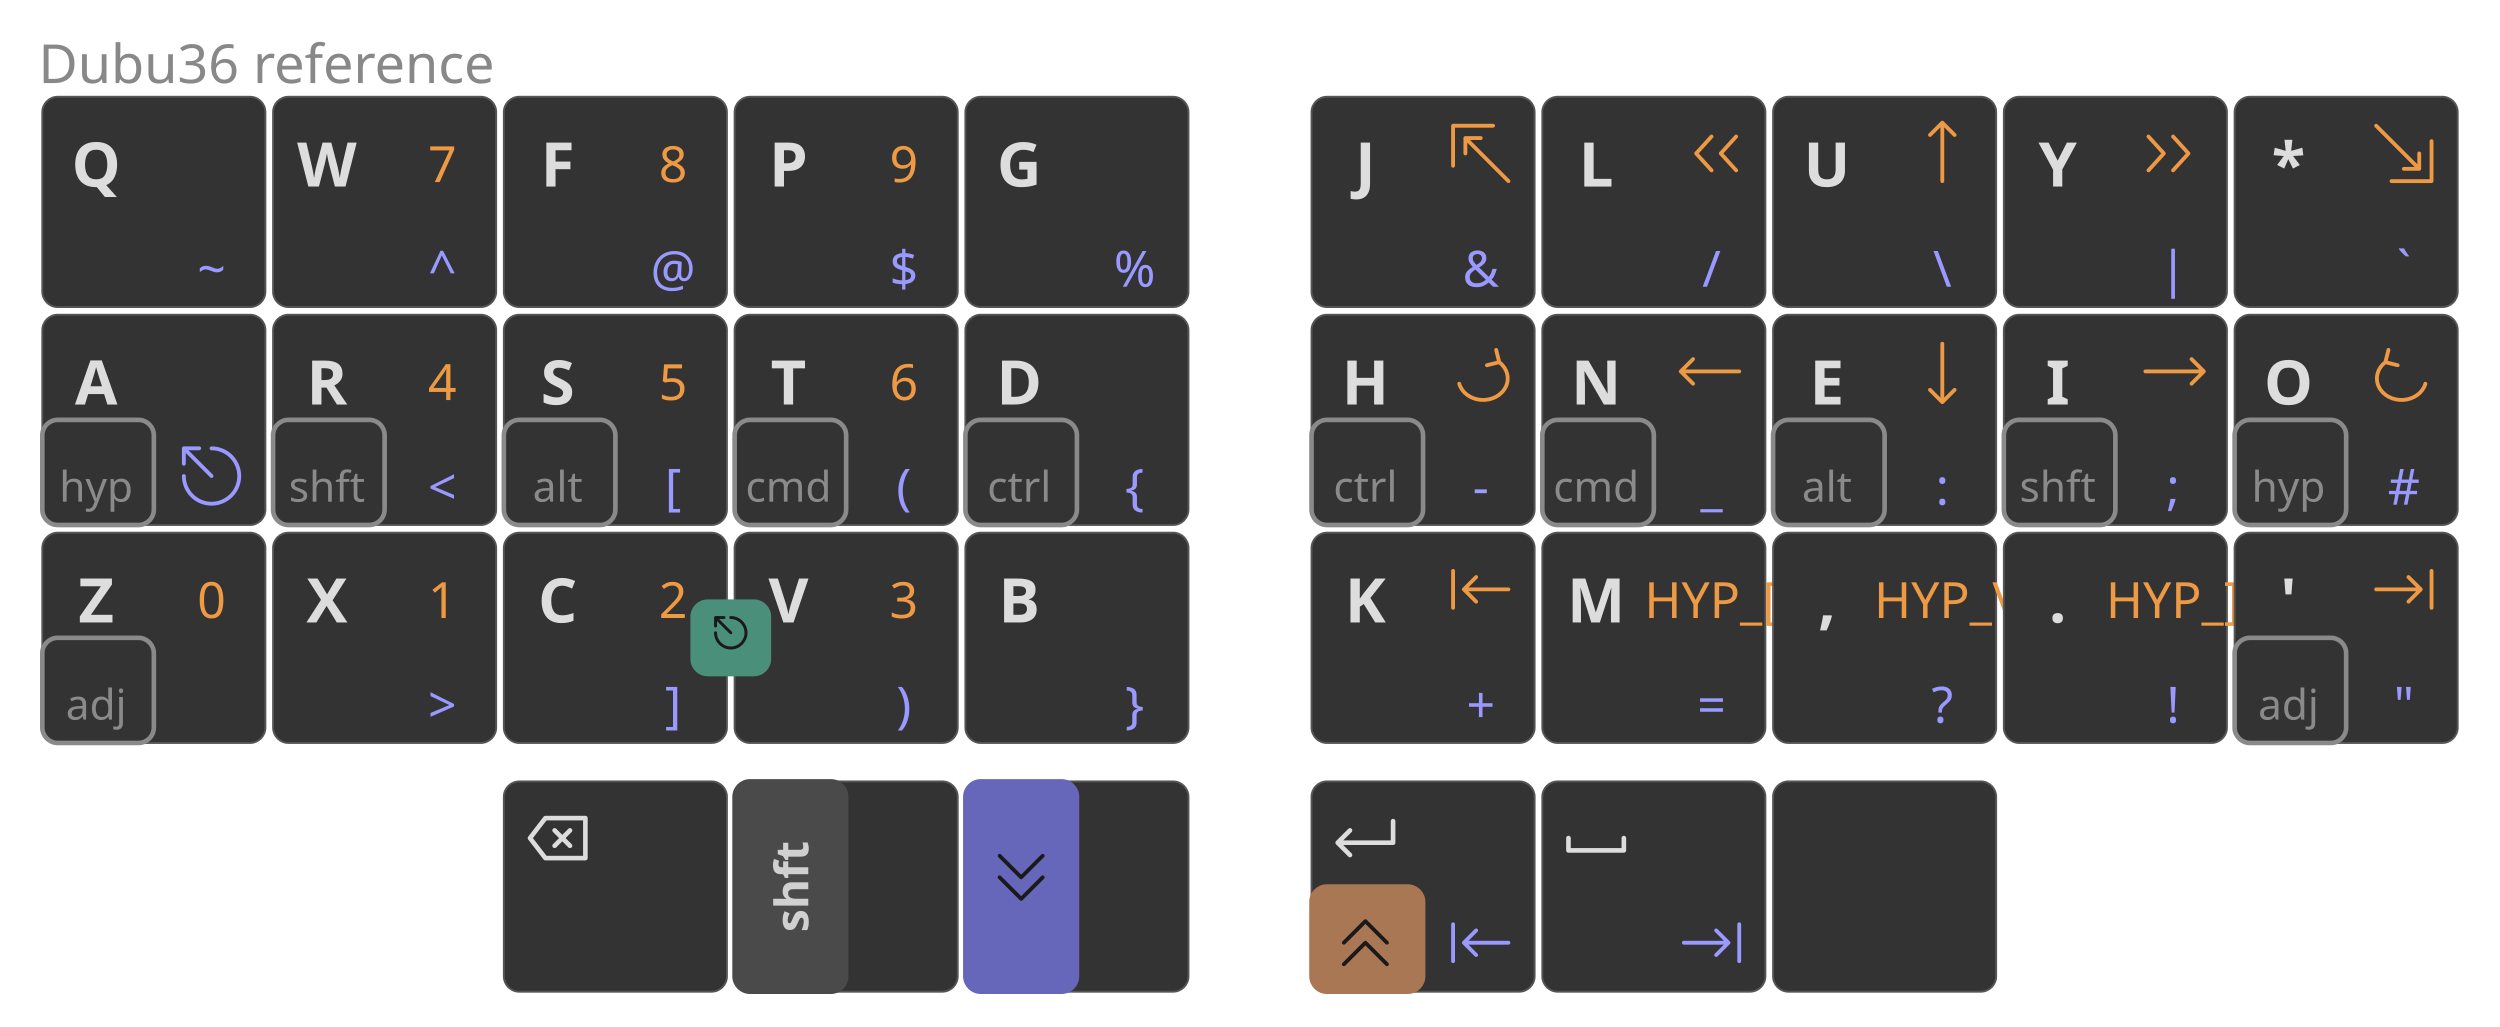
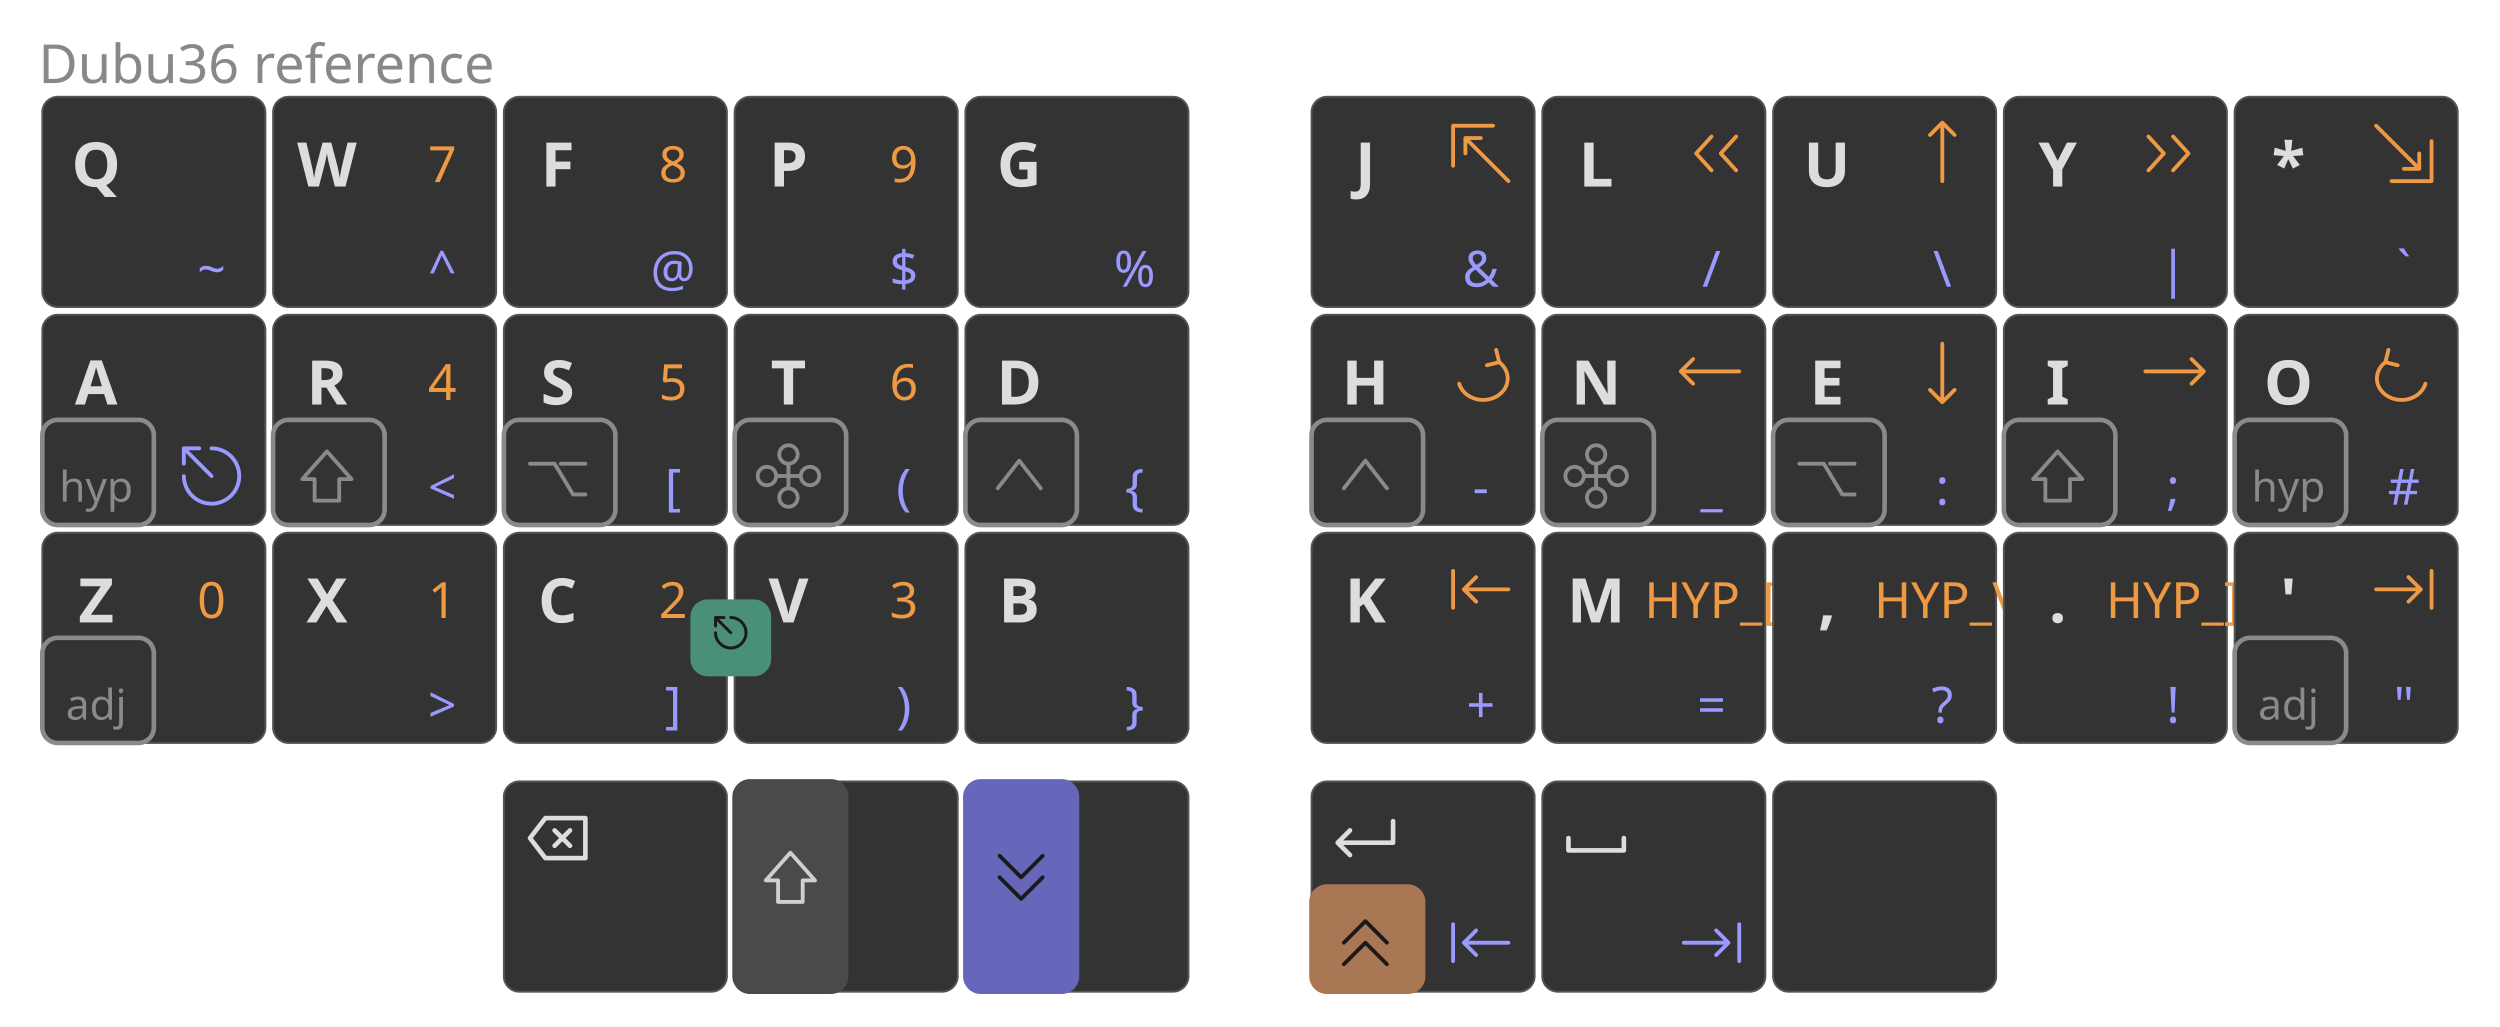
<svg xmlns="http://www.w3.org/2000/svg" class="keymap" width="650" height="267" viewBox="-10 -24 650.0 266.68">
  <style>svg.keymap { background: #1e1e2e; font-family: sans-serif; }
    rect.keycap { fill: #333333; stroke: #555555; stroke-width: 0.5px; }
    text { fill: #c8c8c8; text-anchor: middle; dominant-baseline: central; }
    text.base { font-size: 16px; font-weight: 600; fill: #dddddd; }
    text.hold { font-size: 11px; }
    text.sym { font-size: 13px; fill: #9999ff; }
    text.num { font-size: 13px; fill: #ee9944; }
    text.oneshot { font-size: 12px; font-weight: 600; }
    use.glyph { fill: none; stroke: #c8c8c8; stroke-width: 2.5px;
                stroke-linecap: round; stroke-linejoin: round; }
    use.glyph.base { stroke: #dddddd; stroke-width: 3px; }
    use.glyph.sym { stroke: #9999ff; }
    use.glyph.num { stroke: #ee9944; }
    use.glyph.hold.tap-preferred.mod { stroke: #8a8a8a; }
    use.glyph.hold.hold-preferred.mod, use.glyph.oneshot.mod { stroke: #d0d0d0; }
    use.glyph.hold.hold-preferred.sym, use.glyph.oneshot.sym,
    use.glyph.hold.hold-preferred.nav, use.glyph.oneshot.nav { stroke: #1a1a1a; }
    use.glyph.hold.tap-preferred.sym { stroke: #9999ff; }
    use.glyph.hold.tap-preferred.nav { stroke: #ee9944; }
    rect.hold-box { stroke-width: 1.2px; }
    rect.hold-box.tap-preferred.mod { fill: none; stroke: #8a8a8a; }
    rect.hold-box.tap-preferred.sym { fill: none; stroke: #9999ff; }
    rect.hold-box.tap-preferred.nav { fill: none; stroke: #ee9944; }
    rect.hold-box.hold-preferred.mod { fill: #4a4a4a; stroke: #4a4a4a; }
    rect.hold-box.hold-preferred.sym { fill: #6666bb; stroke: #6666bb; }
    rect.hold-box.hold-preferred.nav { fill: #aa7755; stroke: #aa7755; }
    rect.hold-box.oneshot.mod { fill: #4a4a4a; stroke: #4a4a4a; }
    rect.hold-box.oneshot.sym { fill: #6666bb; stroke: #6666bb; }
    rect.hold-box.oneshot.nav { fill: #aa7755; stroke: #aa7755; }
    text.hold.hold-preferred.mod, text.oneshot.mod { fill: #d0d0d0; font-weight: 700; }
    text.hold.hold-preferred.sym, text.oneshot.sym,
    text.hold.hold-preferred.nav, text.oneshot.nav { fill: #1a1a1a; font-weight: 700; }
    text.hold.tap-preferred { fill: #8a8a8a; }
    text.title { font-size: 14px; fill: #888888; text-anchor: start; }
    rect.combo-badge { fill: #4a8f7a; stroke: #4a8f7a; }
    use.glyph.combo { stroke: #1a1a1a; stroke-width: 3.5px; }
    text.combo { font-size: 9px; font-weight: 700; fill: #1a1a1a; }</style>
  <defs>
    <path id="glyph_backspace" class="symbol" transform="scale(0.4) translate(-24,-30)" d="M22,19l10,10 M22,29l10-10 M6,24l10,13h26v-26h-26z" />
    <path id="glyph_delete-word" class="symbol" transform="scale(0.4) translate(-24,-30)" d="M22,19l10,10 M22,29l10-10 M6,24l10,13h26v-26h-26z M6,17l-6,7,6,7" />
    <path id="glyph_return" class="symbol" transform="scale(0.4) translate(-24,-30)" d="M42,13V27H6 m8-8l-8,8l8,8" />
    <path id="glyph_space" class="symbol" transform="scale(0.4) translate(-24,-30)" d="M42,24V32H6V24" />
    <path id="glyph_escape" class="symbol" transform="scale(0.4) translate(-24,-30)" d="M24,24l-18-18 m0,10v-10h10 M24,6A18,18,0,1,1,6,24" />
    <path id="glyph_up" class="symbol" transform="scale(0.4) translate(-24,-30)" d="M24,42v-36 m-8,6l8-8l8,8" />
    <path id="glyph_down" class="symbol" transform="scale(0.4) translate(-24,-30)" d="M24,6v36 m-8,-6l8,8l8-8" />
    <path id="glyph_left" class="symbol" transform="scale(0.4) translate(-24,-30)" d="M42,24h-36 m6-8l-8,8l8,8" />
    <path id="glyph_right" class="symbol" transform="scale(0.4) translate(-24,-30)" d="M6,24h36 m-6-8l8,8l-8,8" />
    <path id="glyph_tab" class="symbol" transform="scale(0.4) translate(-24,-30)" d="M6,24h27 m-6-8l8,8l-8,8 M42,12V36" />
    <path id="glyph_btab" class="symbol" transform="scale(0.4) translate(-24,-30)" d="M42,24h-27 m6-8l-8,8l8,8 M6,12V36" />
    <path id="glyph_home" class="symbol" transform="scale(0.4) translate(-24,-30)" d="M42,42l-28-28 m0,10v-10h10 m8-8h-26v26" />
    <path id="glyph_end" class="symbol" transform="scale(0.4) translate(-24,-30)" d="M6,6l28,28 m0-10v10h-10 m-8,8h26v-26" />
    <path id="glyph_word-right" class="symbol" transform="scale(0.4) translate(-24,-30)" d="M8,13l10,11-10,11 M24,13l10,11-10,11" />
    <path id="glyph_word-left" class="symbol" transform="scale(0.4) translate(-24,-30)" d="M40,13l-10,11,10,11 M24,13l-10,11,10,11" />
    <path id="glyph_hist-fwd" class="symbol" transform="scale(0.4) translate(-24,-30)" d="M10,32A16,14,0,1,0,36,18 m-2,-8l2,8l-8,2" />
    <path id="glyph_hist-back" class="symbol" transform="scale(0.4) translate(-24,-30)" d="M38,32A16,14,0,1,1,12,18 m2,-8l-2,8l8,2" />
    <path id="glyph_lwr" class="symbol" transform="scale(0.4) translate(-24,-30)" d="M10,10l14,14 14,-14 M10,24l14,14 14,-14" />
    <path id="glyph_rse" class="symbol" transform="scale(0.4) translate(-24,-30)" d="M10,24l14,-14 14,14 M10,38l14,-14 14,14" />
+     <path id="glyph_shift" class="symbol" transform="scale(0.4) translate(-24,-30)" d="M24,8 L40,26 H32 V40 H16 V26 H8 Z" />
+     <path id="glyph_ctrl" class="symbol" transform="scale(0.4) translate(-24,-30)" d="M10,32 L24,14 L38,32" />
+     <path id="glyph_alt" class="symbol" transform="scale(0.4) translate(-24,-30)" d="M6,16 H22 L34,36 H42 M26,16 H42" />
+     <path id="glyph_cmd" class="symbol" transform="scale(0.4) translate(-24,-30)" d="M24,17v14 M17,24h14 M24,10m-6,0a6,6 0 1,0 12,0a6,6 0 1,0 -12,0 M24,38m-6,0a6,6 0 1,0 12,0a6,6 0 1,0 -12,0 M10,24m-6,0a6,6 0 1,0 12,0a6,6 0 1,0 -12,0 M38,24m-6,0a6,6 0 1,0 12,0a6,6 0 1,0 -12,0" />
  </defs>
  <text class="title" x="0" y="-8">Dubu36 reference</text>
  <g transform="translate(0.00,0.00)">
    <rect class="keycap" x="1.0" y="1.0" width="58.0" height="54.67" rx="4.0" ry="4.0" />
    <text class="base" x="15.0" y="18.134">Q</text>
    <text class="sym" x="45.0" y="45.336">~</text>
  </g>
  <g transform="translate(60.00,0.00)">
    <rect class="keycap" x="1.0" y="1.0" width="58.0" height="54.67" rx="4.0" ry="4.0" />
    <text class="base" x="15.0" y="18.134">W</text>
    <text class="num" x="45.0" y="18.134">7</text>
    <text class="sym" x="45.0" y="45.336">^</text>
  </g>
  <g transform="translate(120.00,0.00)">
    <rect class="keycap" x="1.0" y="1.0" width="58.0" height="54.67" rx="4.0" ry="4.0" />
    <text class="base" x="15.0" y="18.134">F</text>
    <text class="num" x="45.0" y="18.134">8</text>
    <text class="sym" x="45.0" y="45.336">@</text>
  </g>
  <g transform="translate(180.00,0.00)">
    <rect class="keycap" x="1.0" y="1.0" width="58.0" height="54.67" rx="4.0" ry="4.0" />
    <text class="base" x="15.0" y="18.134">P</text>
    <text class="num" x="45.0" y="18.134">9</text>
    <text class="sym" x="45.0" y="45.336">$</text>
  </g>
  <g transform="translate(240.00,0.00)">
    <rect class="keycap" x="1.0" y="1.0" width="58.0" height="54.67" rx="4.0" ry="4.0" />
    <text class="base" x="15.0" y="18.134">G</text>
    <text class="sym" x="45.0" y="45.336">%</text>
  </g>
  <g transform="translate(330.00,0.00)">
    <rect class="keycap" x="1.0" y="1.0" width="58.0" height="54.67" rx="4.0" ry="4.0" />
    <text class="base" x="15.0" y="18.134">J</text>
    <use class="glyph num" href="#glyph_home" x="45.0" y="18.134" />
    <text class="sym" x="45.0" y="45.336">&amp;</text>
  </g>
  <g transform="translate(390.00,0.00)">
    <rect class="keycap" x="1.0" y="1.0" width="58.0" height="54.67" rx="4.0" ry="4.0" />
    <text class="base" x="15.0" y="18.134">L</text>
    <use class="glyph num" href="#glyph_word-left" x="45.0" y="18.134" />
    <text class="sym" x="45.0" y="45.336">/</text>
  </g>
  <g transform="translate(450.00,0.00)">
    <rect class="keycap" x="1.0" y="1.0" width="58.0" height="54.67" rx="4.0" ry="4.0" />
    <text class="base" x="15.0" y="18.134">U</text>
    <use class="glyph num" href="#glyph_up" x="45.0" y="18.134" />
    <text class="sym" x="45.0" y="45.336">\</text>
  </g>
  <g transform="translate(510.00,0.00)">
    <rect class="keycap" x="1.0" y="1.0" width="58.0" height="54.67" rx="4.0" ry="4.0" />
    <text class="base" x="15.0" y="18.134">Y</text>
    <use class="glyph num" href="#glyph_word-right" x="45.0" y="18.134" />
    <text class="sym" x="45.0" y="45.336">|</text>
  </g>
  <g transform="translate(570.00,0.00)">
    <rect class="keycap" x="1.0" y="1.0" width="58.0" height="54.67" rx="4.0" ry="4.0" />
    <text class="base" x="15.0" y="18.134">*</text>
    <use class="glyph num" href="#glyph_end" x="45.0" y="18.134" />
    <text class="sym" x="45.0" y="45.336">`</text>
  </g>
  <g transform="translate(0.00,56.67)">
    <rect class="keycap" x="1.0" y="1.0" width="58.0" height="54.67" rx="4.0" ry="4.0" />
    <rect class="hold-box tap-preferred mod" x="1.0" y="28.335" width="29.0" height="27.335" rx="4.0" ry="4.0" />
    <text class="base" x="15.0" y="18.134">A</text>
    <text class="hold tap-preferred mod" x="15.0" y="45.336">hyp</text>
    <use class="glyph sym" href="#glyph_escape" x="45.0" y="45.336" />
  </g>
  <g transform="translate(60.00,56.67)">
    <rect class="keycap" x="1.0" y="1.0" width="58.0" height="54.67" rx="4.0" ry="4.0" />
    <rect class="hold-box tap-preferred mod" x="1.0" y="28.335" width="29.0" height="27.335" rx="4.0" ry="4.0" />
    <text class="base" x="15.0" y="18.134">R</text>
-     <text class="hold tap-preferred mod" x="15.0" y="45.336">shft</text>
+     <use class="glyph hold tap-preferred mod" href="#glyph_shift" x="15.0" y="45.336" />
    <text class="num" x="45.0" y="18.134">4</text>
    <text class="sym" x="45.0" y="45.336">&lt;</text>
  </g>
  <g transform="translate(120.00,56.67)">
    <rect class="keycap" x="1.0" y="1.0" width="58.0" height="54.67" rx="4.0" ry="4.0" />
    <rect class="hold-box tap-preferred mod" x="1.0" y="28.335" width="29.0" height="27.335" rx="4.0" ry="4.0" />
    <text class="base" x="15.0" y="18.134">S</text>
-     <text class="hold tap-preferred mod" x="15.0" y="45.336">alt</text>
+     <use class="glyph hold tap-preferred mod" href="#glyph_alt" x="15.0" y="45.336" />
    <text class="num" x="45.0" y="18.134">5</text>
    <text class="sym" x="45.0" y="45.336">[</text>
  </g>
  <g transform="translate(180.00,56.67)">
    <rect class="keycap" x="1.0" y="1.0" width="58.0" height="54.67" rx="4.0" ry="4.0" />
    <rect class="hold-box tap-preferred mod" x="1.0" y="28.335" width="29.0" height="27.335" rx="4.0" ry="4.0" />
    <text class="base" x="15.0" y="18.134">T</text>
-     <text class="hold tap-preferred mod" x="15.0" y="45.336">cmd</text>
+     <use class="glyph hold tap-preferred mod" href="#glyph_cmd" x="15.0" y="45.336" />
    <text class="num" x="45.0" y="18.134">6</text>
    <text class="sym" x="45.0" y="45.336">(</text>
  </g>
  <g transform="translate(240.00,56.67)">
    <rect class="keycap" x="1.0" y="1.0" width="58.0" height="54.67" rx="4.0" ry="4.0" />
    <rect class="hold-box tap-preferred mod" x="1.0" y="28.335" width="29.0" height="27.335" rx="4.0" ry="4.0" />
    <text class="base" x="15.0" y="18.134">D</text>
-     <text class="hold tap-preferred mod" x="15.0" y="45.336">ctrl</text>
+     <use class="glyph hold tap-preferred mod" href="#glyph_ctrl" x="15.0" y="45.336" />
    <text class="sym" x="45.0" y="45.336">{</text>
  </g>
  <g transform="translate(330.00,56.67)">
    <rect class="keycap" x="1.0" y="1.0" width="58.0" height="54.67" rx="4.0" ry="4.0" />
    <rect class="hold-box tap-preferred mod" x="1.0" y="28.335" width="29.0" height="27.335" rx="4.0" ry="4.0" />
    <text class="base" x="15.0" y="18.134">H</text>
-     <text class="hold tap-preferred mod" x="15.0" y="45.336">ctrl</text>
+     <use class="glyph hold tap-preferred mod" href="#glyph_ctrl" x="15.0" y="45.336" />
    <use class="glyph num" href="#glyph_hist-fwd" x="45.0" y="18.134" />
    <text class="sym" x="45.0" y="45.336">-</text>
  </g>
  <g transform="translate(390.00,56.67)">
    <rect class="keycap" x="1.0" y="1.0" width="58.0" height="54.67" rx="4.0" ry="4.0" />
    <rect class="hold-box tap-preferred mod" x="1.0" y="28.335" width="29.0" height="27.335" rx="4.0" ry="4.0" />
    <text class="base" x="15.0" y="18.134">N</text>
-     <text class="hold tap-preferred mod" x="15.0" y="45.336">cmd</text>
+     <use class="glyph hold tap-preferred mod" href="#glyph_cmd" x="15.0" y="45.336" />
    <use class="glyph num" href="#glyph_left" x="45.0" y="18.134" />
    <text class="sym" x="45.0" y="45.336">_</text>
  </g>
  <g transform="translate(450.00,56.67)">
    <rect class="keycap" x="1.0" y="1.0" width="58.0" height="54.67" rx="4.0" ry="4.0" />
    <rect class="hold-box tap-preferred mod" x="1.0" y="28.335" width="29.0" height="27.335" rx="4.0" ry="4.0" />
    <text class="base" x="15.0" y="18.134">E</text>
-     <text class="hold tap-preferred mod" x="15.0" y="45.336">alt</text>
+     <use class="glyph hold tap-preferred mod" href="#glyph_alt" x="15.0" y="45.336" />
    <use class="glyph num" href="#glyph_down" x="45.0" y="18.134" />
    <text class="sym" x="45.0" y="45.336">:</text>
  </g>
  <g transform="translate(510.00,56.67)">
    <rect class="keycap" x="1.0" y="1.0" width="58.0" height="54.67" rx="4.0" ry="4.0" />
    <rect class="hold-box tap-preferred mod" x="1.0" y="28.335" width="29.0" height="27.335" rx="4.0" ry="4.0" />
    <text class="base" x="15.0" y="18.134">I</text>
-     <text class="hold tap-preferred mod" x="15.0" y="45.336">shft</text>
+     <use class="glyph hold tap-preferred mod" href="#glyph_shift" x="15.0" y="45.336" />
    <use class="glyph num" href="#glyph_right" x="45.0" y="18.134" />
    <text class="sym" x="45.0" y="45.336">;</text>
  </g>
  <g transform="translate(570.00,56.67)">
    <rect class="keycap" x="1.0" y="1.0" width="58.0" height="54.67" rx="4.0" ry="4.0" />
    <rect class="hold-box tap-preferred mod" x="1.0" y="28.335" width="29.0" height="27.335" rx="4.0" ry="4.0" />
    <text class="base" x="15.0" y="18.134">O</text>
    <text class="hold tap-preferred mod" x="15.0" y="45.336">hyp</text>
    <use class="glyph num" href="#glyph_hist-back" x="45.0" y="18.134" />
    <text class="sym" x="45.0" y="45.336">#</text>
  </g>
  <g transform="translate(0.00,113.34)">
    <rect class="keycap" x="1.0" y="1.0" width="58.0" height="54.67" rx="4.0" ry="4.0" />
    <rect class="hold-box tap-preferred mod" x="1.0" y="28.335" width="29.0" height="27.335" rx="4.0" ry="4.0" />
    <text class="base" x="15.0" y="18.134">Z</text>
    <text class="hold tap-preferred mod" x="15.0" y="45.336">adj</text>
    <text class="num" x="45.0" y="18.134">0</text>
  </g>
  <g transform="translate(60.00,113.34)">
    <rect class="keycap" x="1.0" y="1.0" width="58.0" height="54.67" rx="4.0" ry="4.0" />
    <text class="base" x="15.0" y="18.134">X</text>
    <text class="num" x="45.0" y="18.134">1</text>
    <text class="sym" x="45.0" y="45.336">&gt;</text>
  </g>
  <g transform="translate(120.00,113.34)">
    <rect class="keycap" x="1.0" y="1.0" width="58.0" height="54.67" rx="4.0" ry="4.0" />
    <text class="base" x="15.0" y="18.134">C</text>
    <text class="num" x="45.0" y="18.134">2</text>
    <text class="sym" x="45.0" y="45.336">]</text>
  </g>
  <g transform="translate(180.00,113.34)">
    <rect class="keycap" x="1.0" y="1.0" width="58.0" height="54.67" rx="4.0" ry="4.0" />
    <text class="base" x="15.0" y="18.134">V</text>
    <text class="num" x="45.0" y="18.134">3</text>
    <text class="sym" x="45.0" y="45.336">)</text>
  </g>
  <g transform="translate(240.00,113.34)">
    <rect class="keycap" x="1.0" y="1.0" width="58.0" height="54.67" rx="4.0" ry="4.0" />
    <text class="base" x="15.0" y="18.134">B</text>
    <text class="sym" x="45.0" y="45.336">}</text>
  </g>
  <g transform="translate(330.00,113.34)">
    <rect class="keycap" x="1.0" y="1.0" width="58.0" height="54.67" rx="4.0" ry="4.0" />
    <text class="base" x="15.0" y="18.134">K</text>
    <use class="glyph num" href="#glyph_btab" x="45.0" y="18.134" />
    <text class="sym" x="45.0" y="45.336">+</text>
  </g>
  <g transform="translate(390.00,113.34)">
    <rect class="keycap" x="1.0" y="1.0" width="58.0" height="54.67" rx="4.0" ry="4.0" />
    <text class="base" x="15.0" y="18.134">M</text>
    <text class="num" x="45.0" y="18.134">HYP_[</text>
    <text class="sym" x="45.0" y="45.336">=</text>
  </g>
  <g transform="translate(450.00,113.34)">
    <rect class="keycap" x="1.0" y="1.0" width="58.0" height="54.67" rx="4.0" ry="4.0" />
    <text class="base" x="15.0" y="18.134">,</text>
    <text class="num" x="45.0" y="18.134">HYP_\</text>
    <text class="sym" x="45.0" y="45.336">?</text>
  </g>
  <g transform="translate(510.00,113.34)">
    <rect class="keycap" x="1.0" y="1.0" width="58.0" height="54.67" rx="4.0" ry="4.0" />
    <text class="base" x="15.0" y="18.134">.</text>
    <text class="num" x="45.0" y="18.134">HYP_]</text>
    <text class="sym" x="45.0" y="45.336">!</text>
  </g>
  <g transform="translate(570.00,113.34)">
    <rect class="keycap" x="1.0" y="1.0" width="58.0" height="54.67" rx="4.0" ry="4.0" />
    <rect class="hold-box tap-preferred mod" x="1.0" y="28.335" width="29.0" height="27.335" rx="4.0" ry="4.0" />
    <text class="base" x="15.0" y="18.134">'</text>
    <text class="hold tap-preferred mod" x="15.0" y="45.336">adj</text>
    <use class="glyph num" href="#glyph_tab" x="45.0" y="18.134" />
    <text class="sym" x="45.0" y="45.336">"</text>
  </g>
  <g transform="translate(120.00,178.01)">
    <rect class="keycap" x="1.0" y="1.0" width="58.0" height="54.67" rx="4.0" ry="4.0" />
    <use class="glyph base" href="#glyph_backspace" x="15.0" y="18.134" />
  </g>
  <g transform="translate(180.00,178.01)">
    <rect class="keycap" x="1.0" y="1.0" width="58.0" height="54.67" rx="4.0" ry="4.0" />
    <rect class="hold-box oneshot mod" x="1.0" y="1.0" width="29.0" height="54.67" rx="4.0" ry="4.0" />
-     <text class="oneshot mod" transform="translate(15.5,28.335) rotate(-90)">shft</text>
+     <use class="glyph oneshot mod" href="#glyph_shift" x="15.5" y="28.335" />
  </g>
  <g transform="translate(240.00,178.01)">
    <rect class="keycap" x="1.0" y="1.0" width="58.0" height="54.67" rx="4.0" ry="4.0" />
    <rect class="hold-box oneshot sym" x="1.0" y="1.0" width="29.0" height="54.67" rx="4.0" ry="4.0" />
    <use class="glyph oneshot sym" href="#glyph_lwr" x="15.5" y="28.335" />
  </g>
  <g transform="translate(330.00,178.01)">
    <rect class="keycap" x="1.0" y="1.0" width="58.0" height="54.67" rx="4.0" ry="4.0" />
    <rect class="hold-box hold-preferred nav" x="1.0" y="28.335" width="29.0" height="27.335" rx="4.0" ry="4.0" />
    <use class="glyph base" href="#glyph_return" x="15.0" y="18.134" />
    <use class="glyph hold hold-preferred nav" href="#glyph_rse" x="15.0" y="45.336" />
    <use class="glyph sym" href="#glyph_btab" x="45.0" y="45.336" />
  </g>
  <g transform="translate(390.00,178.01)">
    <rect class="keycap" x="1.0" y="1.0" width="58.0" height="54.67" rx="4.0" ry="4.0" />
    <use class="glyph base" href="#glyph_space" x="15.0" y="18.134" />
    <use class="glyph sym" href="#glyph_tab" x="45.0" y="45.336" />
  </g>
  <g transform="translate(450.00,178.01)">
    <rect class="keycap" x="1.0" y="1.0" width="58.0" height="54.67" rx="4.0" ry="4.0" />
  </g>
  <g class="combo" transform="translate(180.00,141.68)">
    <rect class="combo-badge" x="-10.0" y="-9.5" width="20.0" height="19.0" rx="4.0" ry="4.0" />
    <g transform="scale(0.55)">
      <use class="glyph combo" href="#glyph_escape" />
    </g>
  </g>
</svg>
